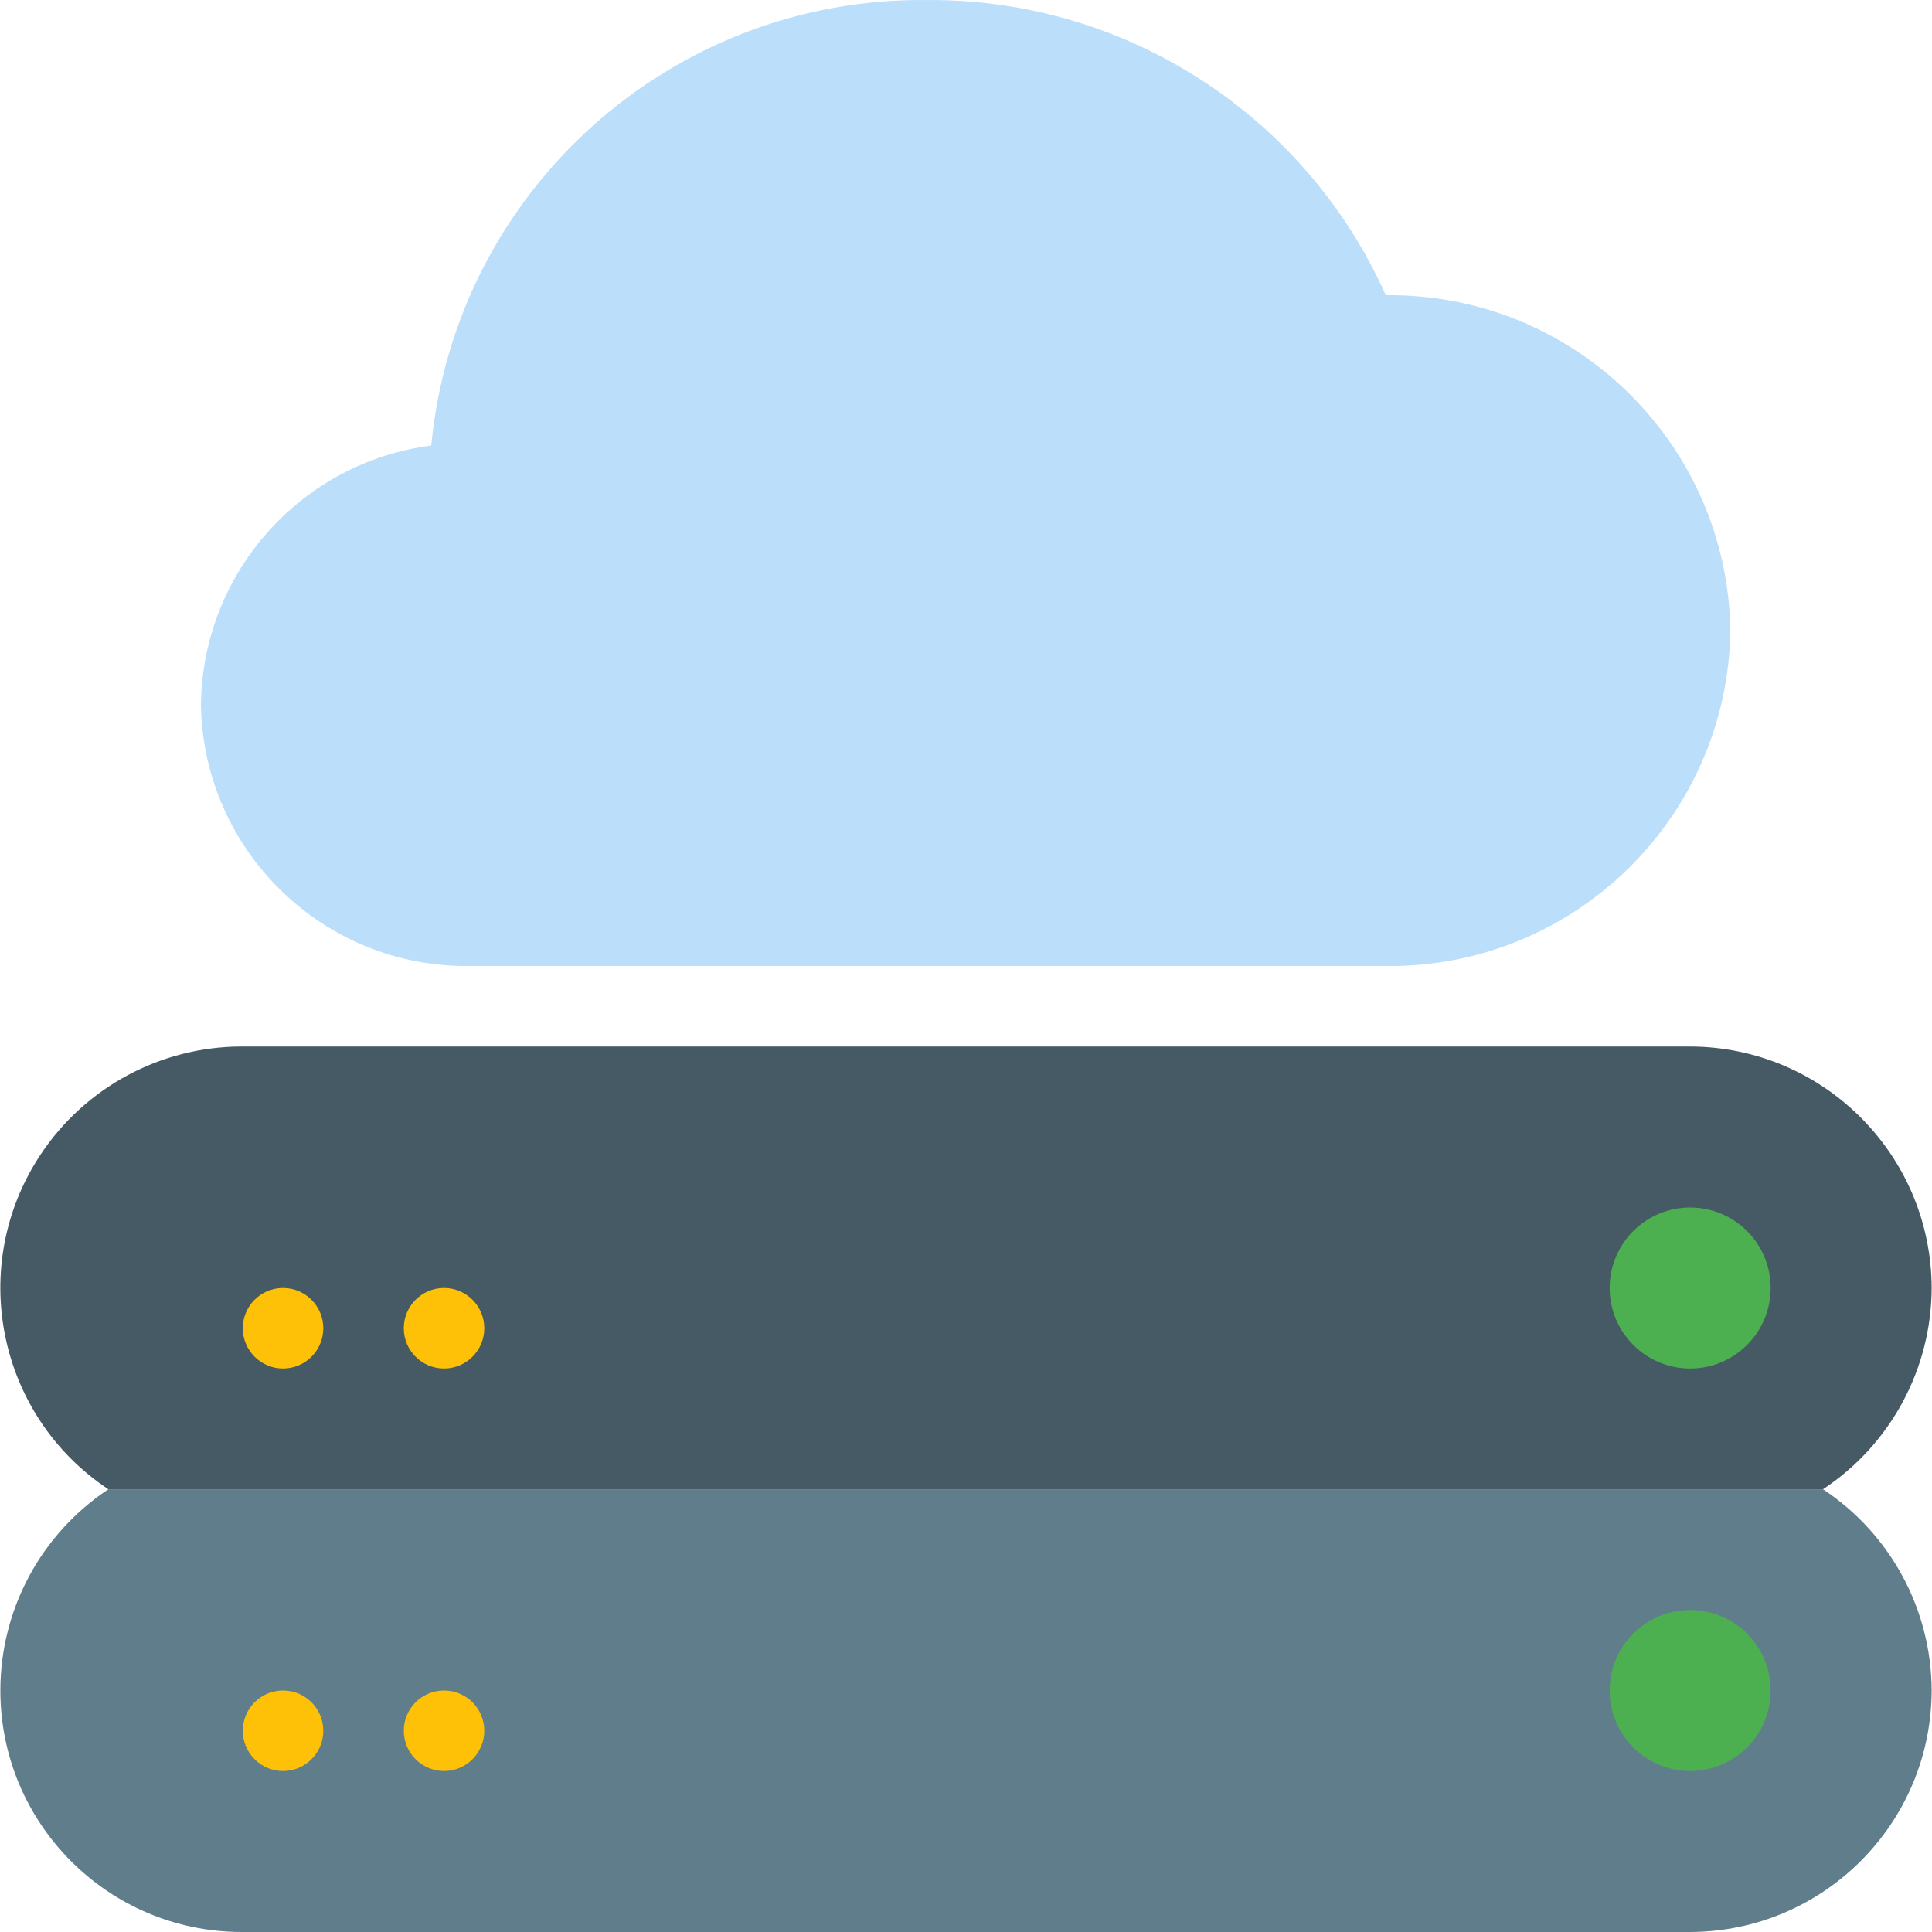
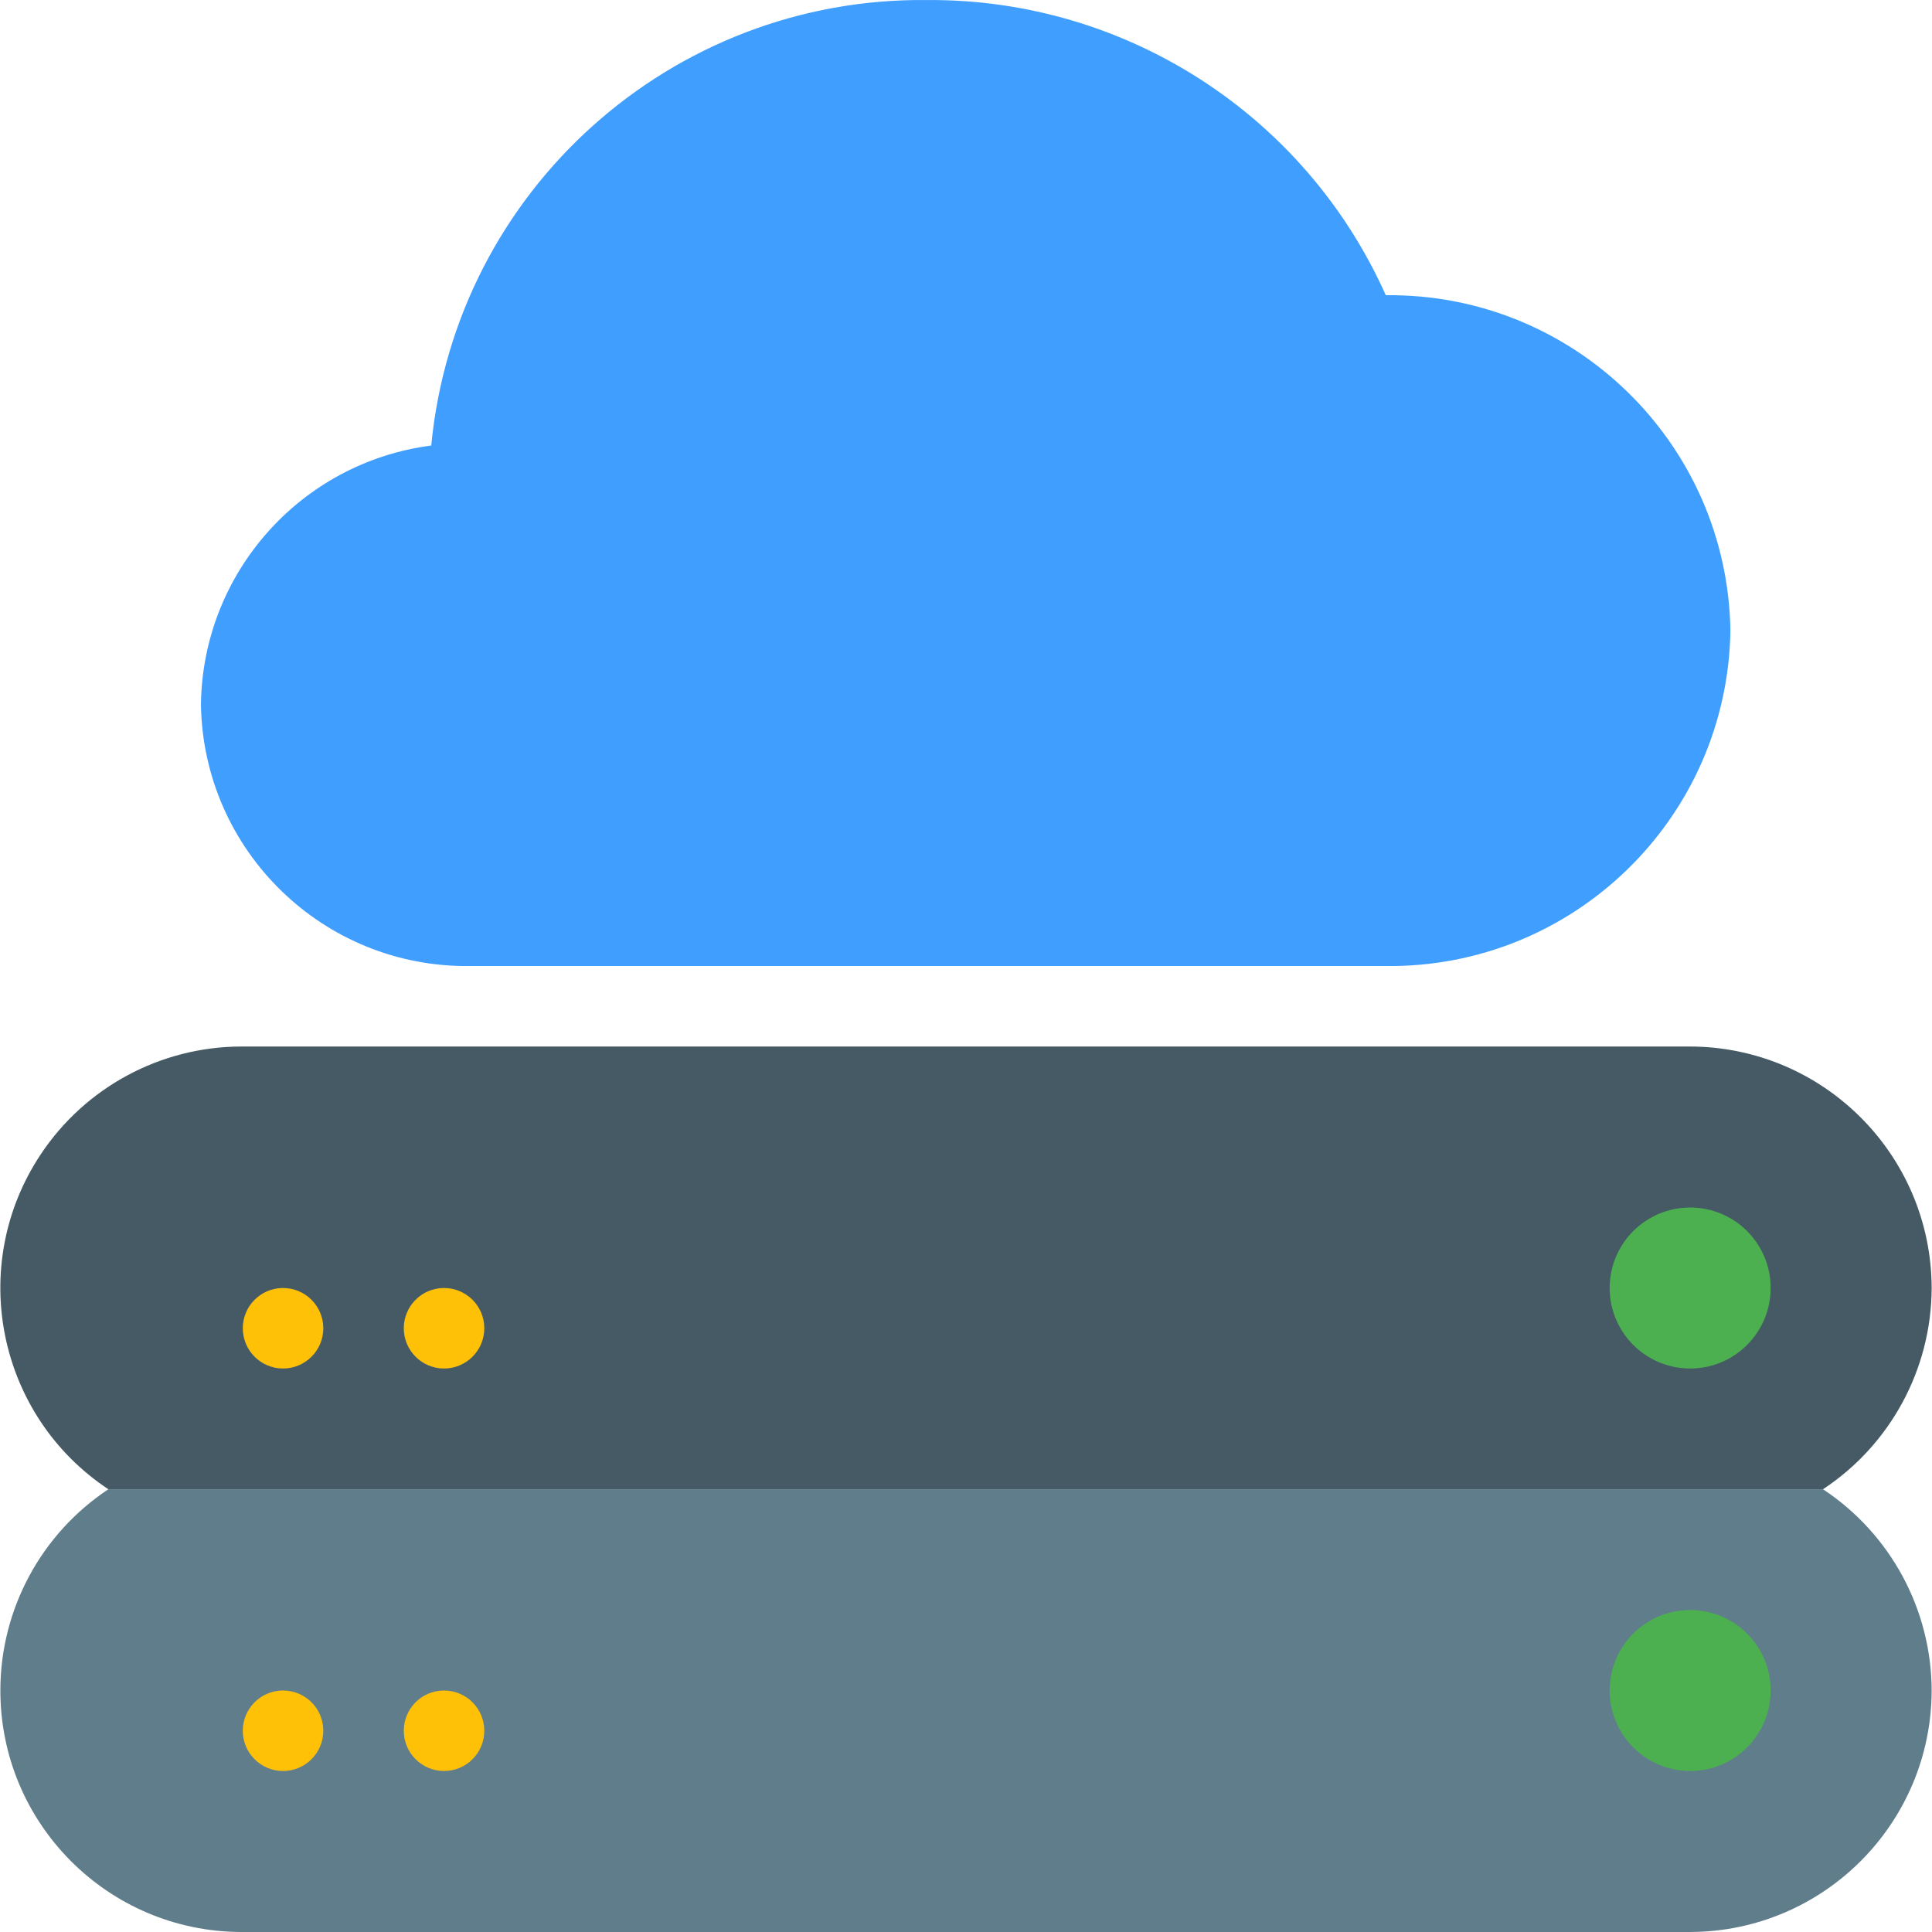
<svg xmlns="http://www.w3.org/2000/svg" version="1.1" id="Capa_1" x="0px" y="0px" viewBox="0 0 512.009 512.009" style="enable-background:new 0 0 512.009 512.009;" xml:space="preserve">
  <path style="fill:#455A64;" d="M511.92,341.343c-0.074,21.476-10.883,41.493-28.8,53.333H28.72  c-29.455-19.538-37.495-59.255-17.957-88.711c11.823-17.824,31.768-28.564,53.157-28.623h384  C483.222,277.448,511.814,306.04,511.92,341.343z" />
  <path style="fill:#607D8B;" d="M511.92,448.009c-0.105,35.302-28.698,63.895-64,64h-384c-35.346-0.098-63.921-28.831-63.823-64.177  c0.059-21.389,10.799-41.334,28.623-53.157h454.4C501.037,406.517,511.846,426.533,511.92,448.009z" />
  <path style="fill:#FFC107;" d="M75.013,469.343c-5.891,0-10.667-4.776-10.667-10.667c-0.001-5.809,4.646-10.551,10.453-10.667h0.213  c5.891,0,10.667,4.776,10.667,10.667S80.904,469.343,75.013,469.343z" />
  <path style="fill:#4CAF50;" d="M447.92,469.343c-11.782,0-21.333-9.551-21.333-21.333c0-11.782,9.551-21.333,21.333-21.333  s21.333,9.551,21.333,21.333C469.253,459.792,459.702,469.343,447.92,469.343z" />
  <g>
    <path style="fill:#FFC107;" d="M117.68,469.343c-5.891,0-10.667-4.776-10.667-10.667c-0.001-5.809,4.646-10.551,10.453-10.667   h0.213c5.891,0,10.667,4.776,10.667,10.667S123.571,469.343,117.68,469.343L117.68,469.343z" />
    <path style="fill:#FFC107;" d="M75.013,362.676c-5.891,0-10.667-4.776-10.667-10.667c-0.001-5.809,4.646-10.551,10.453-10.667   h0.213c5.891,0,10.667,4.776,10.667,10.667C85.68,357.901,80.904,362.676,75.013,362.676z" />
  </g>
  <path style="fill:#4CAF50;" d="M447.92,362.676c-11.782,0-21.333-9.551-21.333-21.333s9.551-21.333,21.333-21.333  s21.333,9.551,21.333,21.333S459.702,362.676,447.92,362.676z" />
  <path style="fill:#FFC107;" d="M117.68,362.676c-5.891,0-10.667-4.776-10.667-10.667c-0.001-5.809,4.646-10.551,10.453-10.667h0.213  c5.891,0,10.667,4.776,10.667,10.667C128.346,357.901,123.571,362.676,117.68,362.676L117.68,362.676z" />
-   <path style="fill:#BBDEFB;" d="M367.258,78.239c-21.384-47.857-69.034-78.55-121.451-78.229  c-67.861-0.81-125.027,50.505-131.52,118.059c-34.577,4.507-60.584,33.742-61.035,68.608c0.585,38.815,32.48,69.832,71.296,69.333  h242.517c49.797,0.665,90.736-39.101,91.52-88.896C457.791,117.403,416.972,77.681,367.258,78.239z" />
+   <path style="fill:#409EFF;" d="M367.258,78.239c-21.384-47.857-69.034-78.55-121.451-78.229  c-67.861-0.81-125.027,50.505-131.52,118.059c-34.577,4.507-60.584,33.742-61.035,68.608c0.585,38.815,32.48,69.832,71.296,69.333  h242.517c49.797,0.665,90.736-39.101,91.52-88.896C457.791,117.403,416.972,77.681,367.258,78.239z" />
  <g>
</g>
  <g>
</g>
  <g>
</g>
  <g>
</g>
  <g>
</g>
  <g>
</g>
  <g>
</g>
  <g>
</g>
  <g>
</g>
  <g>
</g>
  <g>
</g>
  <g>
</g>
  <g>
</g>
  <g>
</g>
  <g>
</g>
</svg>
